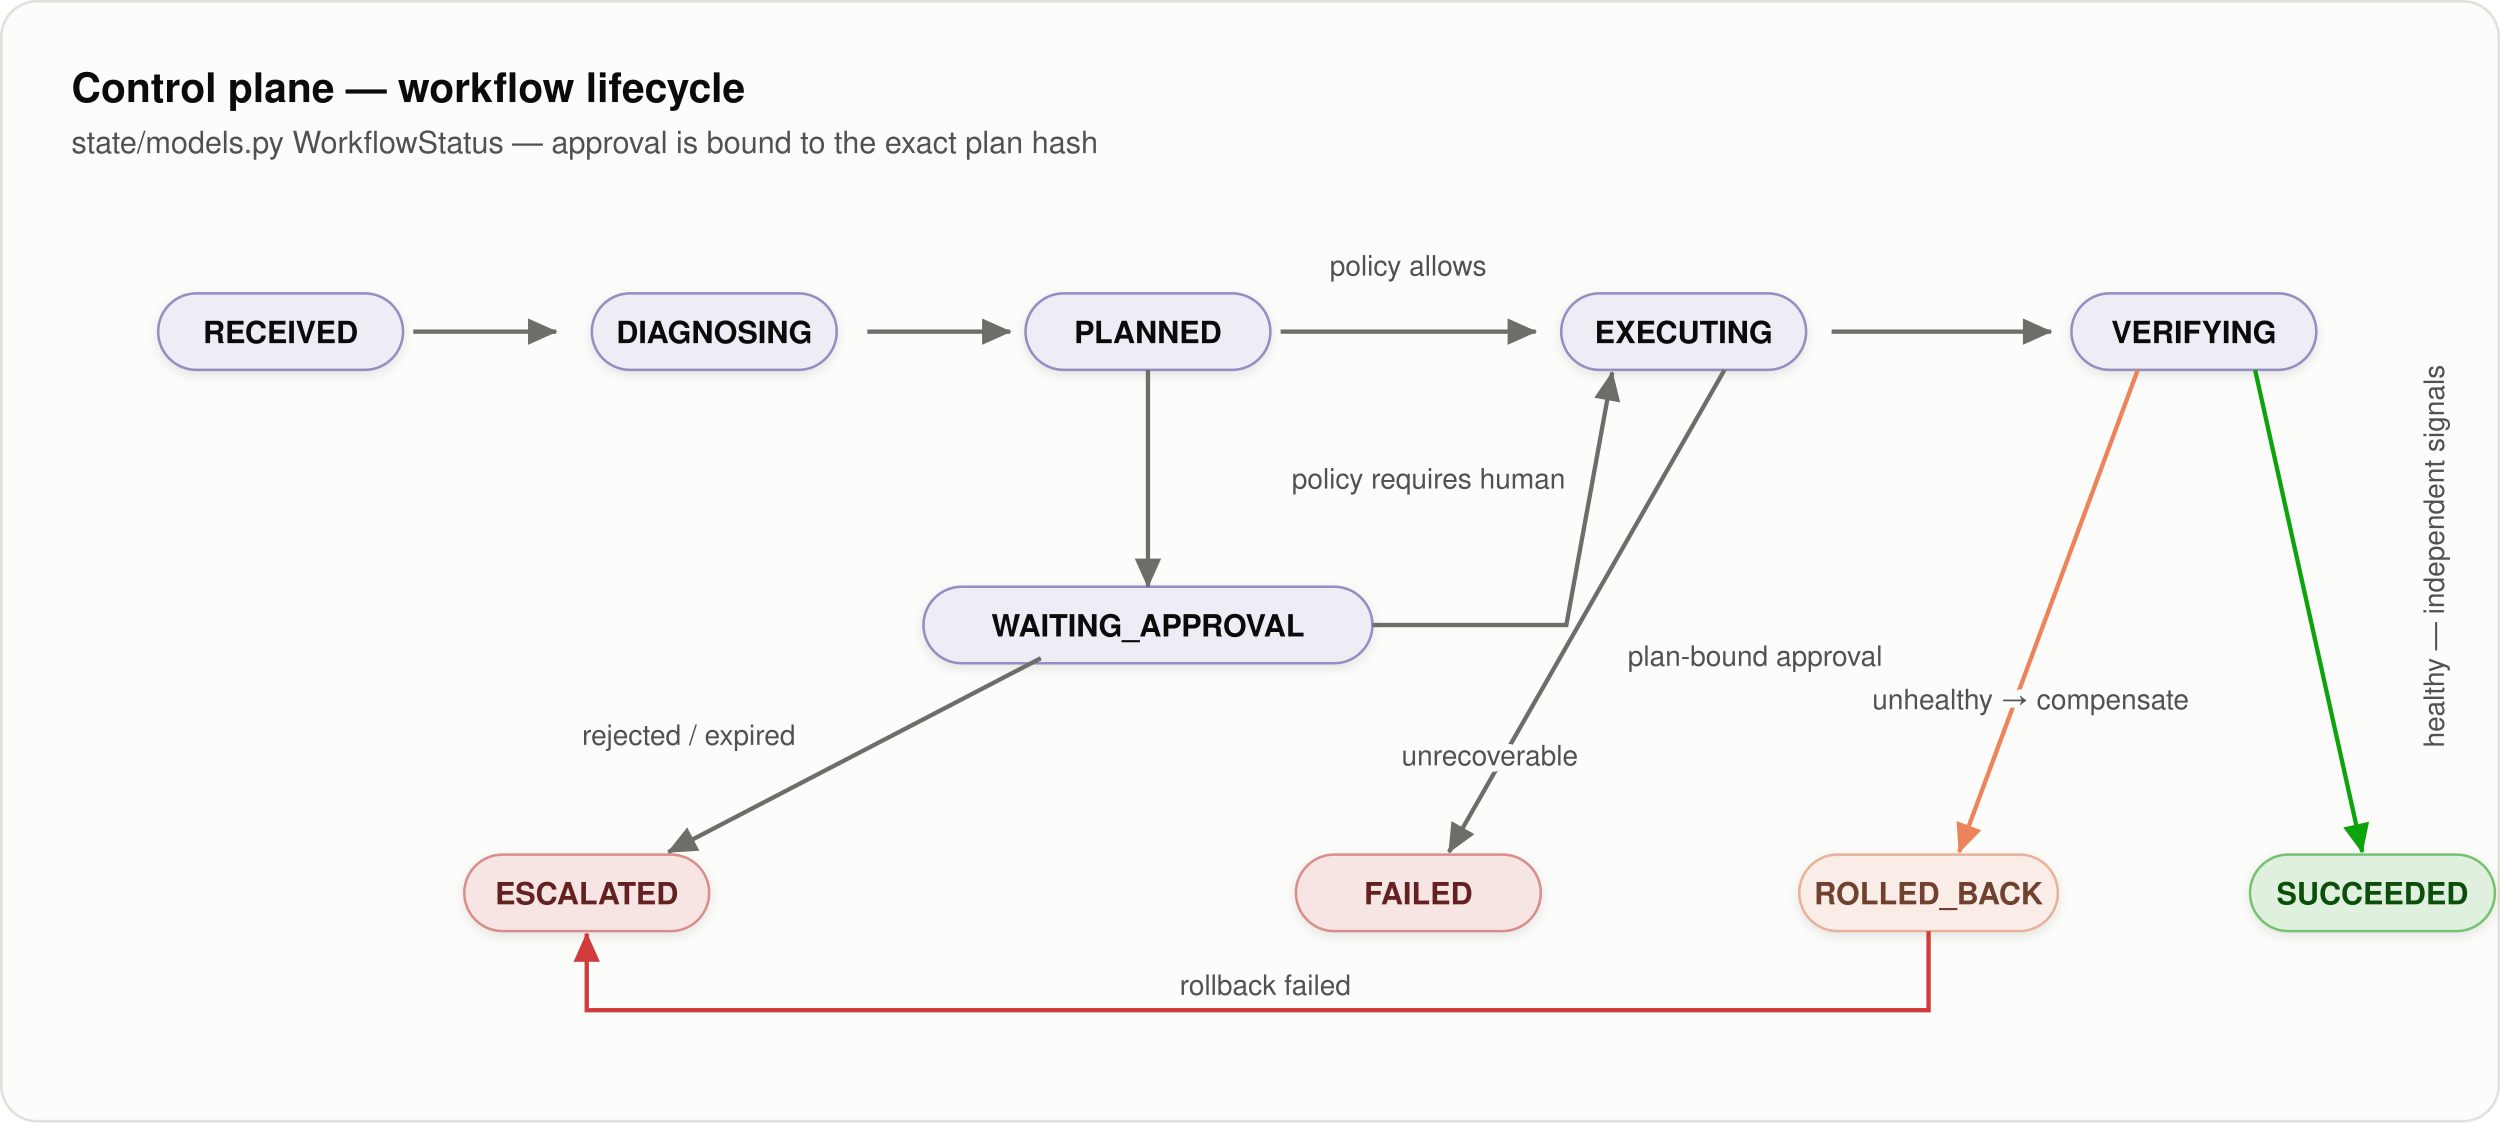
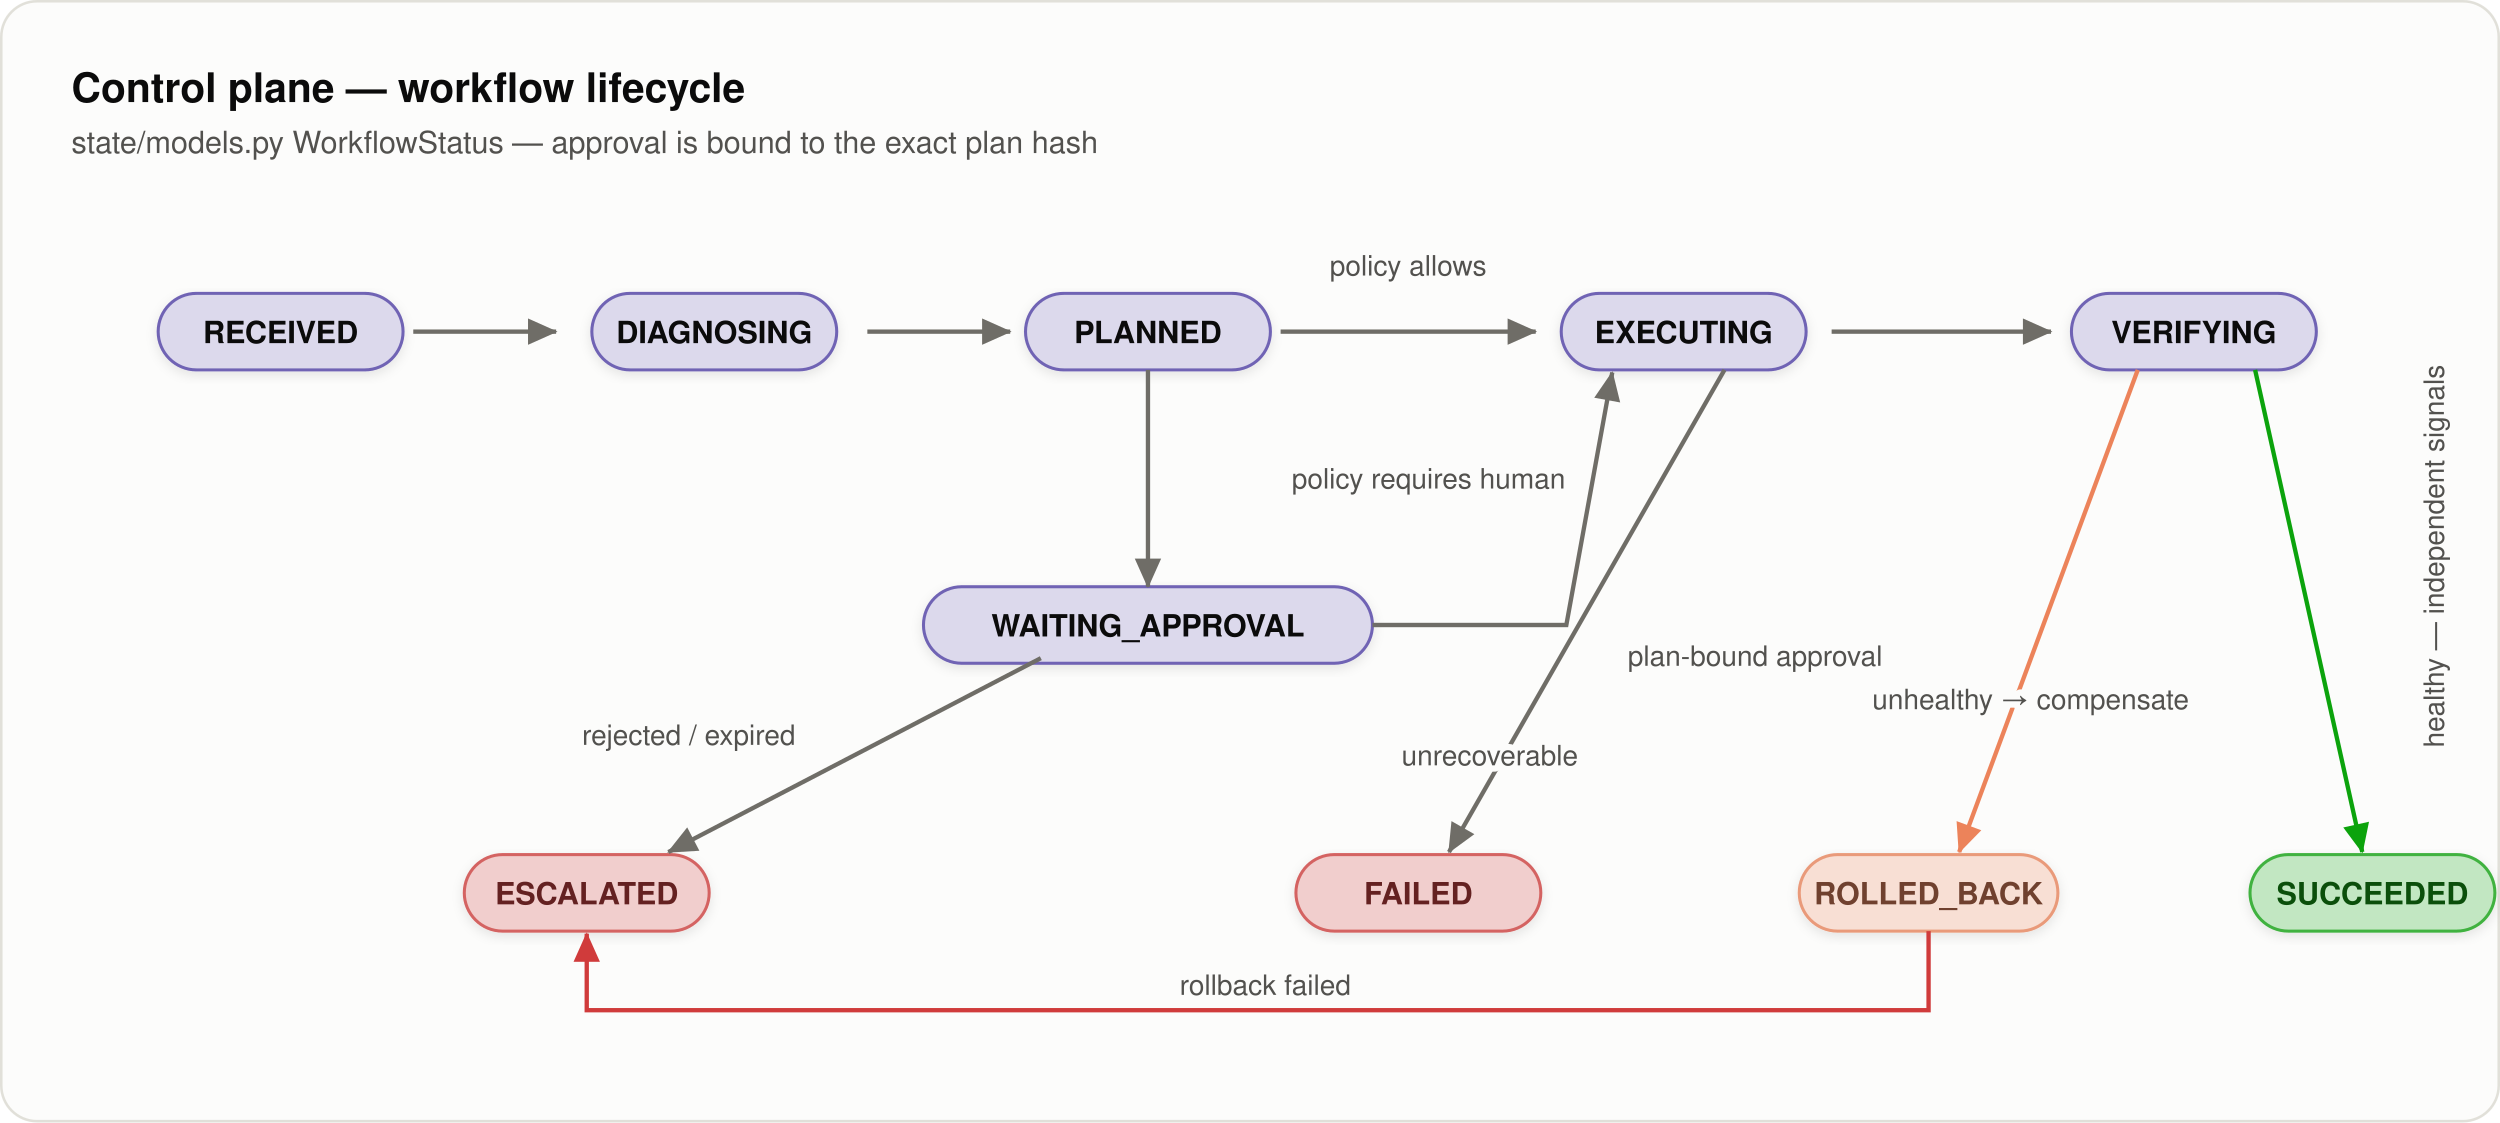
<svg xmlns="http://www.w3.org/2000/svg" viewBox="0 0 980 440" font-family="system-ui, -apple-system, 'Segoe UI', Helvetica, Arial, sans-serif" role="img" aria-label="Workflow lifecycle: plans wait on plan-bound approval; verification decides success, rollback or escalation">
  <defs>
    <filter id="soft-light" x="-12%" y="-12%" width="124%" height="130%">
      <feDropShadow dx="0" dy="1.5" stdDeviation="2.2" flood-color="#000000" flood-opacity="0.10" />
    </filter>
    <marker id="arrow-light" viewBox="0 0 10 10" refX="8.6" refY="5" markerWidth="8" markerHeight="8" orient="auto-start-reverse">
      <path d="M 0.5 1.2 L 9 5 L 0.5 8.8 z" fill="#6f6d67" />
    </marker>
    <marker id="arrow-good-light" viewBox="0 0 10 10" refX="8.6" refY="5" markerWidth="8" markerHeight="8" orient="auto-start-reverse">
      <path d="M 0.5 1.2 L 9 5 L 0.5 8.8 z" fill="#0ca30c" />
    </marker>
    <marker id="arrow-bad-light" viewBox="0 0 10 10" refX="8.6" refY="5" markerWidth="8" markerHeight="8" orient="auto-start-reverse">
      <path d="M 0.5 1.2 L 9 5 L 0.5 8.8 z" fill="#d03b3b" />
    </marker>
    <marker id="arrow-warn-light" viewBox="0 0 10 10" refX="8.6" refY="5" markerWidth="8" markerHeight="8" orient="auto-start-reverse">
      <path d="M 0.5 1.2 L 9 5 L 0.5 8.8 z" fill="#ec835a" />
    </marker>
  </defs>
  <rect x="0" y="0" width="980" height="440" rx="14" fill="#fcfcfb" />
  <rect x="0.5" y="0.5" width="979" height="439" rx="14" fill="none" stroke="#e1e0d9" stroke-width="1" />
  <text x="28" y="40" font-size="16" text-anchor="start" fill="#0b0b0b" font-weight="700">Control plane — workflow lifecycle</text>
  <text x="28" y="60" font-size="12" text-anchor="start" fill="#52514e" font-weight="normal">state/models.py WorkflowStatus — approval is bound to the exact plan hash</text>
-   <rect x="62.0" y="115" width="96" height="30" rx="15" fill="#eeecf4" stroke="#968dc0" stroke-width="1" filter="url(#soft-light)" />
+   <rect x="62.0" y="115" width="96" height="30" rx="15" fill="#dcd9ec" stroke="#7064b4" stroke-width="1.2" filter="url(#soft-light)" />
  <text x="110" y="134.5" font-size="12" text-anchor="middle" fill="#0b0b0b" font-weight="600">RECEIVED</text>
-   <rect x="232.0" y="115" width="96" height="30" rx="15" fill="#eeecf4" stroke="#968dc0" stroke-width="1" filter="url(#soft-light)" />
+   <rect x="232.0" y="115" width="96" height="30" rx="15" fill="#dcd9ec" stroke="#7064b4" stroke-width="1.2" filter="url(#soft-light)" />
  <text x="280" y="134.5" font-size="12" text-anchor="middle" fill="#0b0b0b" font-weight="600">DIAGNOSING</text>
-   <rect x="402.0" y="115" width="96" height="30" rx="15" fill="#eeecf4" stroke="#968dc0" stroke-width="1" filter="url(#soft-light)" />
+   <rect x="402.0" y="115" width="96" height="30" rx="15" fill="#dcd9ec" stroke="#7064b4" stroke-width="1.2" filter="url(#soft-light)" />
  <text x="450" y="134.5" font-size="12" text-anchor="middle" fill="#0b0b0b" font-weight="600">PLANNED</text>
-   <rect x="612.0" y="115" width="96" height="30" rx="15" fill="#eeecf4" stroke="#968dc0" stroke-width="1" filter="url(#soft-light)" />
+   <rect x="612.0" y="115" width="96" height="30" rx="15" fill="#dcd9ec" stroke="#7064b4" stroke-width="1.2" filter="url(#soft-light)" />
  <text x="660" y="134.5" font-size="12" text-anchor="middle" fill="#0b0b0b" font-weight="600">EXECUTING</text>
-   <rect x="812.0" y="115" width="96" height="30" rx="15" fill="#eeecf4" stroke="#968dc0" stroke-width="1" filter="url(#soft-light)" />
+   <rect x="812.0" y="115" width="96" height="30" rx="15" fill="#dcd9ec" stroke="#7064b4" stroke-width="1.2" filter="url(#soft-light)" />
  <text x="860" y="134.5" font-size="12" text-anchor="middle" fill="#0b0b0b" font-weight="600">VERIFYING</text>
  <path d="M 162 130 L 218 130" fill="none" stroke="#6f6d67" stroke-width="1.7" marker-end="url(#arrow-light)" />
  <path d="M 340 130 L 396 130" fill="none" stroke="#6f6d67" stroke-width="1.7" marker-end="url(#arrow-light)" />
  <path d="M 502 130 L 602 130" fill="none" stroke="#6f6d67" stroke-width="1.7" marker-end="url(#arrow-light)" />
  <text x="552.0" y="108" font-size="11" text-anchor="middle" fill="#52514e" font-weight="normal" paint-order="stroke" stroke="#fcfcfb" stroke-width="5" stroke-linejoin="round">policy allows</text>
  <path d="M 718 130 L 804 130" fill="none" stroke="#6f6d67" stroke-width="1.7" marker-end="url(#arrow-light)" />
-   <rect x="362.0" y="230" width="176" height="30" rx="15" fill="#eeecf4" stroke="#968dc0" stroke-width="1" filter="url(#soft-light)" />
+   <rect x="362.0" y="230" width="176" height="30" rx="15" fill="#dcd9ec" stroke="#7064b4" stroke-width="1.2" filter="url(#soft-light)" />
  <text x="450" y="249.5" font-size="12" text-anchor="middle" fill="#0b0b0b" font-weight="600">WAITING_APPROVAL</text>
  <path d="M 450 145 L 450 230" fill="none" stroke="#6f6d67" stroke-width="1.7" marker-end="url(#arrow-light)" />
  <text x="560" y="191.5" font-size="11" text-anchor="middle" fill="#52514e" font-weight="normal" paint-order="stroke" stroke="#fcfcfb" stroke-width="5" stroke-linejoin="round">policy requires human</text>
  <path d="M 538 245 L 614 245 L 632 146" fill="none" stroke="#6f6d67" stroke-width="1.7" marker-end="url(#arrow-light)" />
  <text x="688" y="261" font-size="11" text-anchor="middle" fill="#52514e" font-weight="normal" paint-order="stroke" stroke="#fcfcfb" stroke-width="5" stroke-linejoin="round">plan-bound approval</text>
-   <rect x="182.0" y="335" width="96" height="30" rx="15" fill="#f7e5e4" stroke="#d88e8a" stroke-width="1" filter="url(#soft-light)" />
+   <rect x="182.0" y="335" width="96" height="30" rx="15" fill="#f1cecd" stroke="#d46462" stroke-width="1.2" filter="url(#soft-light)" />
  <text x="230" y="354.5" font-size="12" text-anchor="middle" fill="#642121" font-weight="600">ESCALATED</text>
-   <rect x="508.0" y="335" width="96" height="30" rx="15" fill="#f7e5e4" stroke="#d88e8a" stroke-width="1" filter="url(#soft-light)" />
+   <rect x="508.0" y="335" width="96" height="30" rx="15" fill="#f1cecd" stroke="#d46462" stroke-width="1.2" filter="url(#soft-light)" />
  <text x="556" y="354.5" font-size="12" text-anchor="middle" fill="#642121" font-weight="600">FAILED</text>
-   <rect x="705.3" y="335" width="101.4" height="30" rx="15" fill="#faede8" stroke="#e6b29a" stroke-width="1" filter="url(#soft-light)" />
+   <rect x="705.3" y="335" width="101.4" height="30" rx="15" fill="#f8dfd4" stroke="#e99a7a" stroke-width="1.2" filter="url(#soft-light)" />
  <text x="756" y="354.5" font-size="12" text-anchor="middle" fill="#70412f" font-weight="600">ROLLED_BACK</text>
-   <rect x="882.0" y="335" width="96" height="30" rx="15" fill="#dff1de" stroke="#76c272" stroke-width="1" filter="url(#soft-light)" />
+   <rect x="882.0" y="335" width="96" height="30" rx="15" fill="#c2e7c2" stroke="#41b23f" stroke-width="1.2" filter="url(#soft-light)" />
  <text x="930" y="354.5" font-size="12" text-anchor="middle" fill="#0b4f0b" font-weight="600">SUCCEEDED</text>
  <path d="M 408 258 L 262 334" fill="none" stroke="#6f6d67" stroke-width="1.7" marker-end="url(#arrow-light)" />
  <text x="270" y="292" font-size="11" text-anchor="middle" fill="#52514e" font-weight="normal" paint-order="stroke" stroke="#fcfcfb" stroke-width="5" stroke-linejoin="round">rejected / expired</text>
  <path d="M 676 145 L 568 334" fill="none" stroke="#6f6d67" stroke-width="1.7" marker-end="url(#arrow-light)" />
  <text x="584" y="300" font-size="11" text-anchor="middle" fill="#52514e" font-weight="normal" paint-order="stroke" stroke="#fcfcfb" stroke-width="5" stroke-linejoin="round">unrecoverable</text>
  <path d="M 838 145 L 768 334" fill="none" stroke="#ec835a" stroke-width="1.7" marker-end="url(#arrow-warn-light)" />
  <text x="796" y="278" font-size="11" text-anchor="middle" fill="#52514e" font-weight="normal" paint-order="stroke" stroke="#fcfcfb" stroke-width="5" stroke-linejoin="round">unhealthy → compensate</text>
  <path d="M 884 145 L 926 334" fill="none" stroke="#0ca30c" stroke-width="1.7" marker-end="url(#arrow-good-light)" />
  <text x="958" y="218" font-size="11" text-anchor="middle" fill="#52514e" transform="rotate(-90 958 218)" paint-order="stroke" stroke="#fcfcfb" stroke-width="5" stroke-linejoin="round">healthy — independent signals</text>
  <path d="M 756 365 L 756 396 L 230 396 L 230 366" fill="none" stroke="#d03b3b" stroke-width="1.7" marker-end="url(#arrow-bad-light)" />
  <text x="496" y="390" font-size="11" text-anchor="middle" fill="#52514e" font-weight="normal" paint-order="stroke" stroke="#fcfcfb" stroke-width="5" stroke-linejoin="round">rollback failed</text>
</svg>
